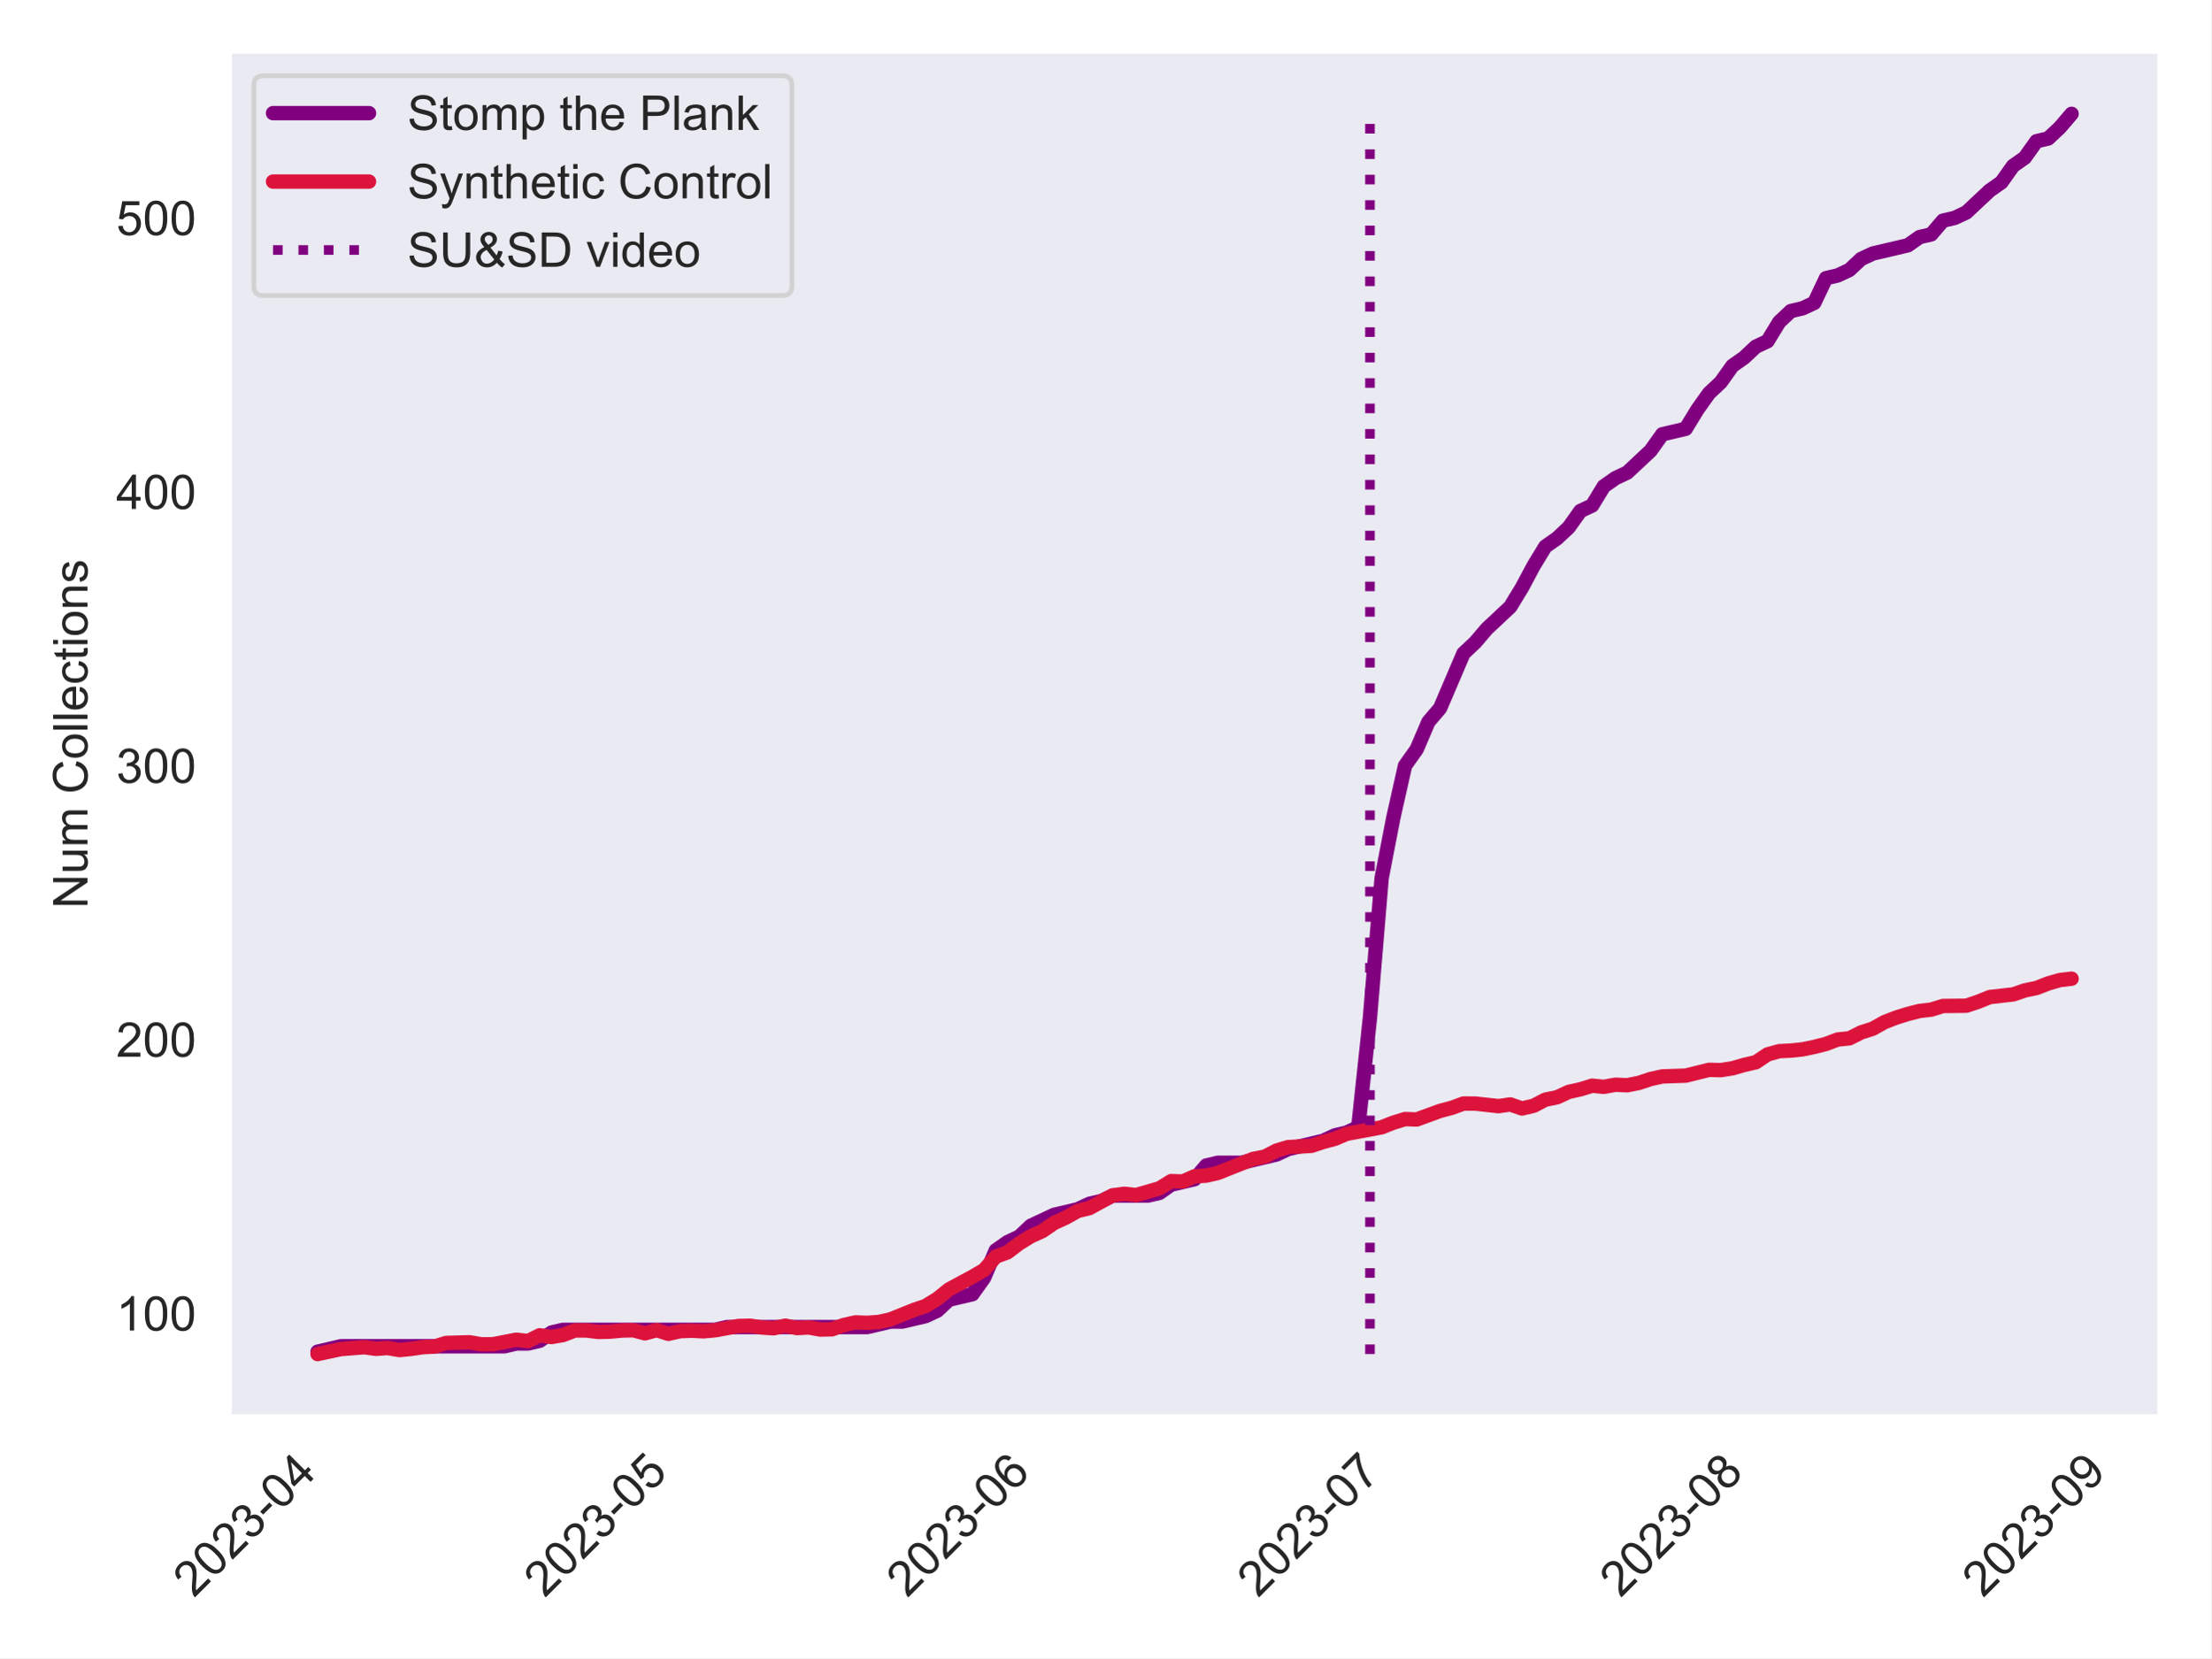
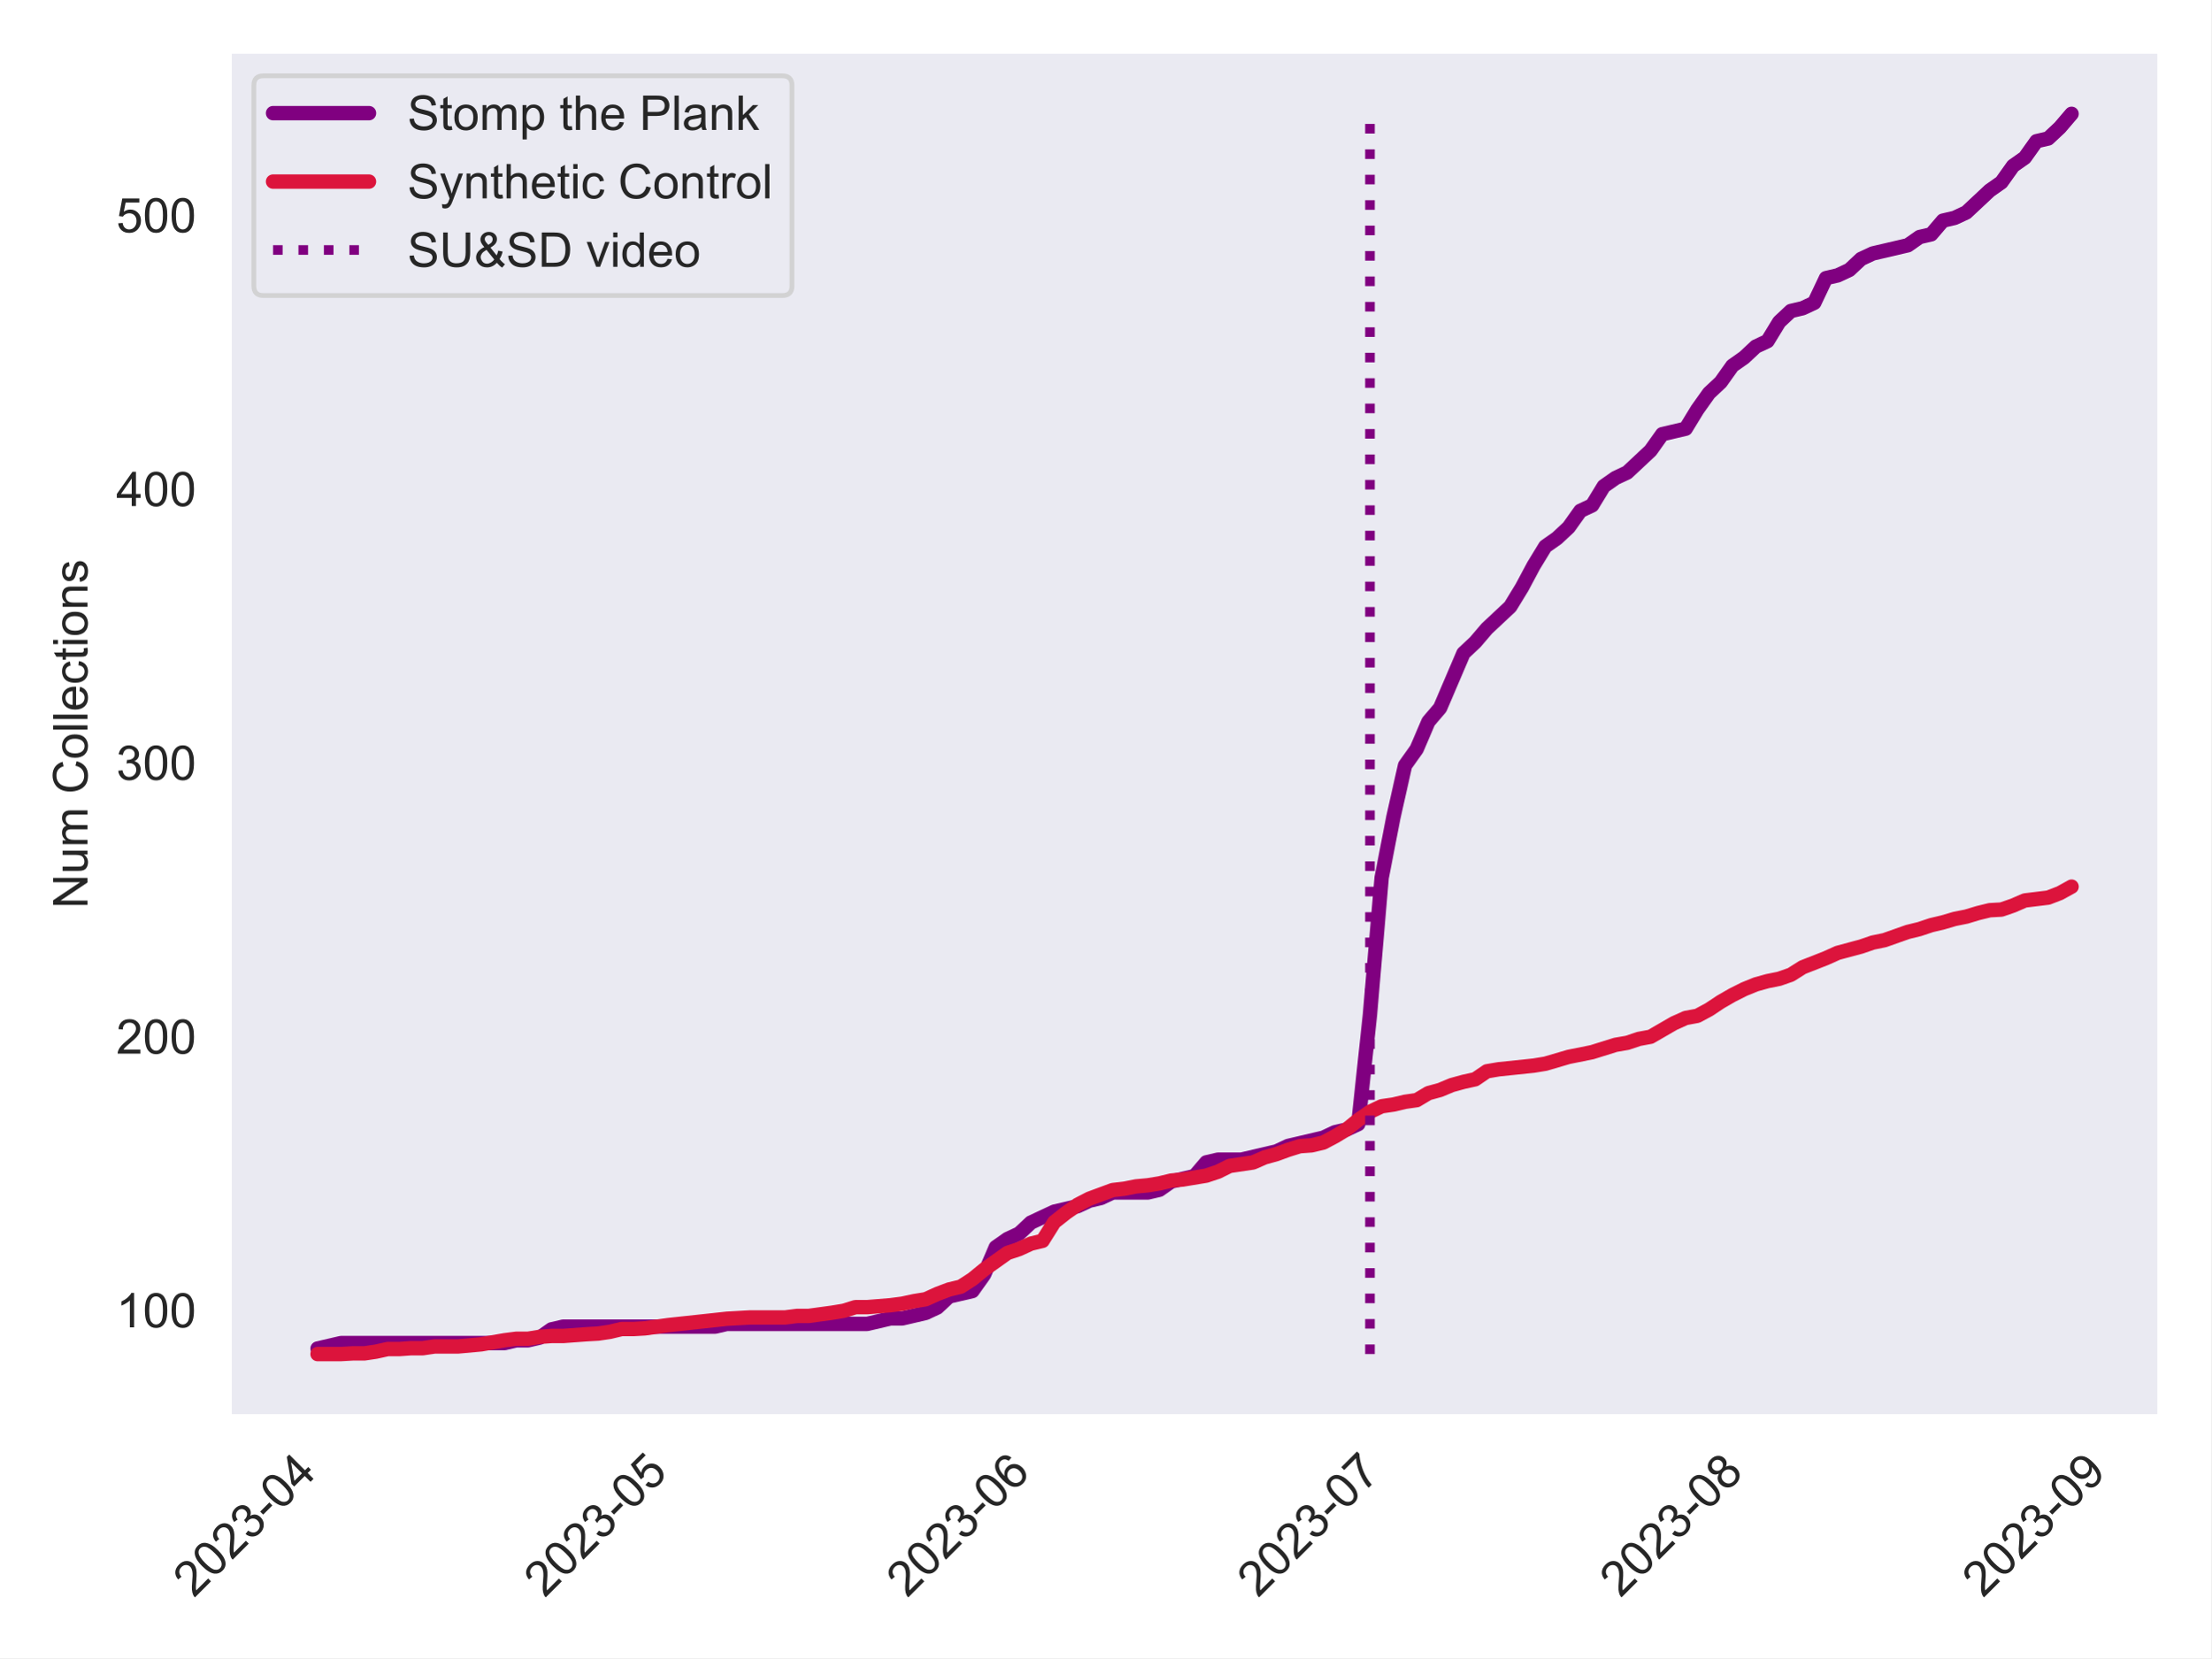
<svg xmlns="http://www.w3.org/2000/svg" xmlns:xlink="http://www.w3.org/1999/xlink" width="460.8pt" height="345.6pt" viewBox="0 0 460.8 345.6" version="1.1">
  <defs>
    <style type="text/css">*{stroke-linejoin: round; stroke-linecap: butt}</style>
  </defs>
  <g id="figure_1">
    <g id="patch_1">
      <path d="M 0 345.6  L 460.8 345.6  L 460.8 0  L 0 0  z " style="fill: #ffffff" />
    </g>
    <g id="axes_1">
      <g id="patch_2">
        <path d="M 47.9 295.153  L 450 295.153  L 450 10.8  L 47.9 10.8  z " style="fill: #eaeaf2" />
      </g>
      <g id="matplotlib.axis_1">
        <g id="xtick_1">
          <g id="text_1">
            <g style="fill: #262626" transform="translate(40.40968 333.1617) rotate(-45) scale(0.1 -0.1)">
              <defs>
                <path id="ArialMT-32" d="M 3222 541  L 3222 0  L 194 0  Q 188 203 259 391  Q 375 700 629 1000  Q 884 1300 1366 1694  Q 2113 2306 2375 2664  Q 2638 3022 2638 3341  Q 2638 3675 2398 3904  Q 2159 4134 1775 4134  Q 1369 4134 1125 3890  Q 881 3647 878 3216  L 300 3275  Q 359 3922 746 4261  Q 1134 4600 1788 4600  Q 2447 4600 2831 4234  Q 3216 3869 3216 3328  Q 3216 3053 3103 2787  Q 2991 2522 2730 2228  Q 2469 1934 1863 1422  Q 1356 997 1212 845  Q 1069 694 975 541  L 3222 541  z " transform="scale(0.015625)" />
                <path id="ArialMT-30" d="M 266 2259  Q 266 3072 433 3567  Q 600 4063 929 4331  Q 1259 4600 1759 4600  Q 2128 4600 2406 4451  Q 2684 4303 2865 4023  Q 3047 3744 3150 3342  Q 3253 2941 3253 2259  Q 3253 1453 3087 958  Q 2922 463 2592 192  Q 2263 -78 1759 -78  Q 1097 -78 719 397  Q 266 969 266 2259  z M 844 2259  Q 844 1131 1108 757  Q 1372 384 1759 384  Q 2147 384 2411 759  Q 2675 1134 2675 2259  Q 2675 3391 2411 3762  Q 2147 4134 1753 4134  Q 1366 4134 1134 3806  Q 844 3388 844 2259  z " transform="scale(0.015625)" />
                <path id="ArialMT-33" d="M 269 1209  L 831 1284  Q 928 806 1161 595  Q 1394 384 1728 384  Q 2125 384 2398 659  Q 2672 934 2672 1341  Q 2672 1728 2419 1979  Q 2166 2231 1775 2231  Q 1616 2231 1378 2169  L 1441 2663  Q 1497 2656 1531 2656  Q 1891 2656 2178 2843  Q 2466 3031 2466 3422  Q 2466 3731 2256 3934  Q 2047 4138 1716 4138  Q 1388 4138 1169 3931  Q 950 3725 888 3313  L 325 3413  Q 428 3978 793 4289  Q 1159 4600 1703 4600  Q 2078 4600 2393 4439  Q 2709 4278 2876 4000  Q 3044 3722 3044 3409  Q 3044 3113 2884 2869  Q 2725 2625 2413 2481  Q 2819 2388 3044 2092  Q 3269 1797 3269 1353  Q 3269 753 2831 336  Q 2394 -81 1725 -81  Q 1122 -81 723 278  Q 325 638 269 1209  z " transform="scale(0.015625)" />
                <path id="ArialMT-2d" d="M 203 1375  L 203 1941  L 1931 1941  L 1931 1375  L 203 1375  z " transform="scale(0.015625)" />
                <path id="ArialMT-34" d="M 2069 0  L 2069 1097  L 81 1097  L 81 1613  L 2172 4581  L 2631 4581  L 2631 1613  L 3250 1613  L 3250 1097  L 2631 1097  L 2631 0  L 2069 0  z M 2069 1613  L 2069 3678  L 634 1613  L 2069 1613  z " transform="scale(0.015625)" />
              </defs>
              <use xlink:href="#ArialMT-32" />
              <use xlink:href="#ArialMT-30" x="55.615" />
              <use xlink:href="#ArialMT-32" x="111.23" />
              <use xlink:href="#ArialMT-33" x="166.846" />
              <use xlink:href="#ArialMT-2d" x="222.461" />
              <use xlink:href="#ArialMT-30" x="255.762" />
              <use xlink:href="#ArialMT-34" x="311.377" />
            </g>
          </g>
        </g>
        <g id="xtick_2">
          <g id="text_2">
            <g style="fill: #262626" transform="translate(113.5188 333.1617) rotate(-45) scale(0.1 -0.1)">
              <defs>
                <path id="ArialMT-35" d="M 266 1200  L 856 1250  Q 922 819 1161 601  Q 1400 384 1738 384  Q 2144 384 2425 690  Q 2706 997 2706 1503  Q 2706 1984 2436 2262  Q 2166 2541 1728 2541  Q 1456 2541 1237 2417  Q 1019 2294 894 2097  L 366 2166  L 809 4519  L 3088 4519  L 3088 3981  L 1259 3981  L 1013 2750  Q 1425 3038 1878 3038  Q 2478 3038 2890 2622  Q 3303 2206 3303 1553  Q 3303 931 2941 478  Q 2500 -78 1738 -78  Q 1113 -78 717 272  Q 322 622 266 1200  z " transform="scale(0.015625)" />
              </defs>
              <use xlink:href="#ArialMT-32" />
              <use xlink:href="#ArialMT-30" x="55.615" />
              <use xlink:href="#ArialMT-32" x="111.23" />
              <use xlink:href="#ArialMT-33" x="166.846" />
              <use xlink:href="#ArialMT-2d" x="222.461" />
              <use xlink:href="#ArialMT-30" x="255.762" />
              <use xlink:href="#ArialMT-35" x="311.377" />
            </g>
          </g>
        </g>
        <g id="xtick_3">
          <g id="text_3">
            <g style="fill: #262626" transform="translate(189.0648 333.1617) rotate(-45) scale(0.1 -0.1)">
              <defs>
                <path id="ArialMT-36" d="M 3184 3459  L 2625 3416  Q 2550 3747 2413 3897  Q 2184 4138 1850 4138  Q 1581 4138 1378 3988  Q 1113 3794 959 3422  Q 806 3050 800 2363  Q 1003 2672 1297 2822  Q 1591 2972 1913 2972  Q 2475 2972 2870 2558  Q 3266 2144 3266 1488  Q 3266 1056 3080 686  Q 2894 316 2569 119  Q 2244 -78 1831 -78  Q 1128 -78 684 439  Q 241 956 241 2144  Q 241 3472 731 4075  Q 1159 4600 1884 4600  Q 2425 4600 2770 4297  Q 3116 3994 3184 3459  z M 888 1484  Q 888 1194 1011 928  Q 1134 663 1356 523  Q 1578 384 1822 384  Q 2178 384 2434 671  Q 2691 959 2691 1453  Q 2691 1928 2437 2201  Q 2184 2475 1800 2475  Q 1419 2475 1153 2201  Q 888 1928 888 1484  z " transform="scale(0.015625)" />
              </defs>
              <use xlink:href="#ArialMT-32" />
              <use xlink:href="#ArialMT-30" x="55.615" />
              <use xlink:href="#ArialMT-32" x="111.23" />
              <use xlink:href="#ArialMT-33" x="166.846" />
              <use xlink:href="#ArialMT-2d" x="222.461" />
              <use xlink:href="#ArialMT-30" x="255.762" />
              <use xlink:href="#ArialMT-36" x="311.377" />
            </g>
          </g>
        </g>
        <g id="xtick_4">
          <g id="text_4">
            <g style="fill: #262626" transform="translate(262.1739 333.1617) rotate(-45) scale(0.1 -0.1)">
              <defs>
                <path id="ArialMT-37" d="M 303 3981  L 303 4522  L 3269 4522  L 3269 4084  Q 2831 3619 2401 2847  Q 1972 2075 1738 1259  Q 1569 684 1522 0  L 944 0  Q 953 541 1156 1306  Q 1359 2072 1739 2783  Q 2119 3494 2547 3981  L 303 3981  z " transform="scale(0.015625)" />
              </defs>
              <use xlink:href="#ArialMT-32" />
              <use xlink:href="#ArialMT-30" x="55.615" />
              <use xlink:href="#ArialMT-32" x="111.23" />
              <use xlink:href="#ArialMT-33" x="166.846" />
              <use xlink:href="#ArialMT-2d" x="222.461" />
              <use xlink:href="#ArialMT-30" x="255.762" />
              <use xlink:href="#ArialMT-37" x="311.377" />
            </g>
          </g>
        </g>
        <g id="xtick_5">
          <g id="text_5">
            <g style="fill: #262626" transform="translate(337.72 333.1617) rotate(-45) scale(0.1 -0.1)">
              <defs>
                <path id="ArialMT-38" d="M 1131 2484  Q 781 2613 612 2850  Q 444 3088 444 3419  Q 444 3919 803 4259  Q 1163 4600 1759 4600  Q 2359 4600 2725 4251  Q 3091 3903 3091 3403  Q 3091 3084 2923 2848  Q 2756 2613 2416 2484  Q 2838 2347 3058 2040  Q 3278 1734 3278 1309  Q 3278 722 2862 322  Q 2447 -78 1769 -78  Q 1091 -78 675 323  Q 259 725 259 1325  Q 259 1772 486 2073  Q 713 2375 1131 2484  z M 1019 3438  Q 1019 3113 1228 2906  Q 1438 2700 1772 2700  Q 2097 2700 2305 2904  Q 2513 3109 2513 3406  Q 2513 3716 2298 3927  Q 2084 4138 1766 4138  Q 1444 4138 1231 3931  Q 1019 3725 1019 3438  z M 838 1322  Q 838 1081 952 856  Q 1066 631 1291 507  Q 1516 384 1775 384  Q 2178 384 2440 643  Q 2703 903 2703 1303  Q 2703 1709 2433 1975  Q 2163 2241 1756 2241  Q 1359 2241 1098 1978  Q 838 1716 838 1322  z " transform="scale(0.015625)" />
              </defs>
              <use xlink:href="#ArialMT-32" />
              <use xlink:href="#ArialMT-30" x="55.615" />
              <use xlink:href="#ArialMT-32" x="111.23" />
              <use xlink:href="#ArialMT-33" x="166.846" />
              <use xlink:href="#ArialMT-2d" x="222.461" />
              <use xlink:href="#ArialMT-30" x="255.762" />
              <use xlink:href="#ArialMT-38" x="311.377" />
            </g>
          </g>
        </g>
        <g id="xtick_6">
          <g id="text_6">
            <g style="fill: #262626" transform="translate(413.266 333.1617) rotate(-45) scale(0.1 -0.1)">
              <defs>
                <path id="ArialMT-39" d="M 350 1059  L 891 1109  Q 959 728 1153 556  Q 1347 384 1650 384  Q 1909 384 2104 503  Q 2300 622 2425 820  Q 2550 1019 2634 1356  Q 2719 1694 2719 2044  Q 2719 2081 2716 2156  Q 2547 1888 2255 1720  Q 1963 1553 1622 1553  Q 1053 1553 659 1965  Q 266 2378 266 3053  Q 266 3750 677 4175  Q 1088 4600 1706 4600  Q 2153 4600 2523 4359  Q 2894 4119 3086 3673  Q 3278 3228 3278 2384  Q 3278 1506 3087 986  Q 2897 466 2520 194  Q 2144 -78 1638 -78  Q 1100 -78 759 220  Q 419 519 350 1059  z M 2653 3081  Q 2653 3566 2395 3850  Q 2138 4134 1775 4134  Q 1400 4134 1122 3828  Q 844 3522 844 3034  Q 844 2597 1108 2323  Q 1372 2050 1759 2050  Q 2150 2050 2401 2323  Q 2653 2597 2653 3081  z " transform="scale(0.015625)" />
              </defs>
              <use xlink:href="#ArialMT-32" />
              <use xlink:href="#ArialMT-30" x="55.615" />
              <use xlink:href="#ArialMT-32" x="111.23" />
              <use xlink:href="#ArialMT-33" x="166.846" />
              <use xlink:href="#ArialMT-2d" x="222.461" />
              <use xlink:href="#ArialMT-30" x="255.762" />
              <use xlink:href="#ArialMT-39" x="311.377" />
            </g>
          </g>
        </g>
      </g>
      <g id="matplotlib.axis_2">
        <g id="ytick_1">
          <g id="text_7">
-             <g style="fill: #262626" transform="translate(24.21719 277.3307) scale(0.1 -0.1)">
+             <g style="fill: #262626" transform="translate(24.21719 276.6703) scale(0.1 -0.1)">
              <defs>
                <path id="ArialMT-31" d="M 2384 0  L 1822 0  L 1822 3584  Q 1619 3391 1289 3197  Q 959 3003 697 2906  L 697 3450  Q 1169 3672 1522 3987  Q 1875 4303 2022 4600  L 2384 4600  L 2384 0  z " transform="scale(0.015625)" />
              </defs>
              <use xlink:href="#ArialMT-31" />
              <use xlink:href="#ArialMT-30" x="55.615" />
              <use xlink:href="#ArialMT-30" x="111.23" />
            </g>
          </g>
        </g>
        <g id="ytick_2">
          <g id="text_8">
-             <g style="fill: #262626" transform="translate(24.21719 220.247) scale(0.1 -0.1)">
+             <g style="fill: #262626" transform="translate(24.21719 219.6071) scale(0.1 -0.1)">
              <use xlink:href="#ArialMT-32" />
              <use xlink:href="#ArialMT-30" x="55.615" />
              <use xlink:href="#ArialMT-30" x="111.23" />
            </g>
          </g>
        </g>
        <g id="ytick_3">
          <g id="text_9">
-             <g style="fill: #262626" transform="translate(24.21719 163.1633) scale(0.1 -0.1)">
+             <g style="fill: #262626" transform="translate(24.21719 162.5438) scale(0.1 -0.1)">
              <use xlink:href="#ArialMT-33" />
              <use xlink:href="#ArialMT-30" x="55.615" />
              <use xlink:href="#ArialMT-30" x="111.23" />
            </g>
          </g>
        </g>
        <g id="ytick_4">
          <g id="text_10">
-             <g style="fill: #262626" transform="translate(24.21719 106.0796) scale(0.1 -0.1)">
+             <g style="fill: #262626" transform="translate(24.21719 105.4806) scale(0.1 -0.1)">
              <use xlink:href="#ArialMT-34" />
              <use xlink:href="#ArialMT-30" x="55.615" />
              <use xlink:href="#ArialMT-30" x="111.23" />
            </g>
          </g>
        </g>
        <g id="ytick_5">
          <g id="text_11">
-             <g style="fill: #262626" transform="translate(24.21719 48.99585) scale(0.1 -0.1)">
+             <g style="fill: #262626" transform="translate(24.21719 48.41743) scale(0.1 -0.1)">
              <use xlink:href="#ArialMT-35" />
              <use xlink:href="#ArialMT-30" x="55.615" />
              <use xlink:href="#ArialMT-30" x="111.23" />
            </g>
          </g>
        </g>
        <g id="text_12">
          <g style="fill: #262626" transform="translate(18.22969 189.3764) rotate(-90) scale(0.1 -0.1)">
            <defs>
              <path id="ArialMT-4e" d="M 488 0  L 488 4581  L 1109 4581  L 3516 984  L 3516 4581  L 4097 4581  L 4097 0  L 3475 0  L 1069 3600  L 1069 0  L 488 0  z " transform="scale(0.015625)" />
              <path id="ArialMT-75" d="M 2597 0  L 2597 488  Q 2209 -75 1544 -75  Q 1250 -75 995 37  Q 741 150 617 320  Q 494 491 444 738  Q 409 903 409 1263  L 409 3319  L 972 3319  L 972 1478  Q 972 1038 1006 884  Q 1059 663 1231 536  Q 1403 409 1656 409  Q 1909 409 2131 539  Q 2353 669 2445 892  Q 2538 1116 2538 1541  L 2538 3319  L 3100 3319  L 3100 0  L 2597 0  z " transform="scale(0.015625)" />
              <path id="ArialMT-6d" d="M 422 0  L 422 3319  L 925 3319  L 925 2853  Q 1081 3097 1340 3245  Q 1600 3394 1931 3394  Q 2300 3394 2536 3241  Q 2772 3088 2869 2813  Q 3263 3394 3894 3394  Q 4388 3394 4653 3120  Q 4919 2847 4919 2278  L 4919 0  L 4359 0  L 4359 2091  Q 4359 2428 4304 2576  Q 4250 2725 4106 2815  Q 3963 2906 3769 2906  Q 3419 2906 3187 2673  Q 2956 2441 2956 1928  L 2956 0  L 2394 0  L 2394 2156  Q 2394 2531 2256 2718  Q 2119 2906 1806 2906  Q 1569 2906 1367 2781  Q 1166 2656 1075 2415  Q 984 2175 984 1722  L 984 0  L 422 0  z " transform="scale(0.015625)" />
              <path id="ArialMT-20" transform="scale(0.015625)" />
              <path id="ArialMT-43" d="M 3763 1606  L 4369 1453  Q 4178 706 3683 314  Q 3188 -78 2472 -78  Q 1731 -78 1267 223  Q 803 525 561 1097  Q 319 1669 319 2325  Q 319 3041 592 3573  Q 866 4106 1370 4382  Q 1875 4659 2481 4659  Q 3169 4659 3637 4309  Q 4106 3959 4291 3325  L 3694 3184  Q 3534 3684 3231 3912  Q 2928 4141 2469 4141  Q 1941 4141 1586 3887  Q 1231 3634 1087 3207  Q 944 2781 944 2328  Q 944 1744 1114 1308  Q 1284 872 1643 656  Q 2003 441 2422 441  Q 2931 441 3284 734  Q 3638 1028 3763 1606  z " transform="scale(0.015625)" />
              <path id="ArialMT-6f" d="M 213 1659  Q 213 2581 725 3025  Q 1153 3394 1769 3394  Q 2453 3394 2887 2945  Q 3322 2497 3322 1706  Q 3322 1066 3130 698  Q 2938 331 2570 128  Q 2203 -75 1769 -75  Q 1072 -75 642 372  Q 213 819 213 1659  z M 791 1659  Q 791 1022 1069 705  Q 1347 388 1769 388  Q 2188 388 2466 706  Q 2744 1025 2744 1678  Q 2744 2294 2464 2611  Q 2184 2928 1769 2928  Q 1347 2928 1069 2612  Q 791 2297 791 1659  z " transform="scale(0.015625)" />
              <path id="ArialMT-6c" d="M 409 0  L 409 4581  L 972 4581  L 972 0  L 409 0  z " transform="scale(0.015625)" />
              <path id="ArialMT-65" d="M 2694 1069  L 3275 997  Q 3138 488 2766 206  Q 2394 -75 1816 -75  Q 1088 -75 661 373  Q 234 822 234 1631  Q 234 2469 665 2931  Q 1097 3394 1784 3394  Q 2450 3394 2872 2941  Q 3294 2488 3294 1666  Q 3294 1616 3291 1516  L 816 1516  Q 847 969 1125 678  Q 1403 388 1819 388  Q 2128 388 2347 550  Q 2566 713 2694 1069  z M 847 1978  L 2700 1978  Q 2663 2397 2488 2606  Q 2219 2931 1791 2931  Q 1403 2931 1139 2672  Q 875 2413 847 1978  z " transform="scale(0.015625)" />
              <path id="ArialMT-63" d="M 2588 1216  L 3141 1144  Q 3050 572 2676 248  Q 2303 -75 1759 -75  Q 1078 -75 664 370  Q 250 816 250 1647  Q 250 2184 428 2587  Q 606 2991 970 3192  Q 1334 3394 1763 3394  Q 2303 3394 2647 3120  Q 2991 2847 3088 2344  L 2541 2259  Q 2463 2594 2264 2762  Q 2066 2931 1784 2931  Q 1359 2931 1093 2626  Q 828 2322 828 1663  Q 828 994 1084 691  Q 1341 388 1753 388  Q 2084 388 2306 591  Q 2528 794 2588 1216  z " transform="scale(0.015625)" />
              <path id="ArialMT-74" d="M 1650 503  L 1731 6  Q 1494 -44 1306 -44  Q 1000 -44 831 53  Q 663 150 594 308  Q 525 466 525 972  L 525 2881  L 113 2881  L 113 3319  L 525 3319  L 525 4141  L 1084 4478  L 1084 3319  L 1650 3319  L 1650 2881  L 1084 2881  L 1084 941  Q 1084 700 1114 631  Q 1144 563 1211 522  Q 1278 481 1403 481  Q 1497 481 1650 503  z " transform="scale(0.015625)" />
              <path id="ArialMT-69" d="M 425 3934  L 425 4581  L 988 4581  L 988 3934  L 425 3934  z M 425 0  L 425 3319  L 988 3319  L 988 0  L 425 0  z " transform="scale(0.015625)" />
              <path id="ArialMT-6e" d="M 422 0  L 422 3319  L 928 3319  L 928 2847  Q 1294 3394 1984 3394  Q 2284 3394 2536 3286  Q 2788 3178 2913 3003  Q 3038 2828 3088 2588  Q 3119 2431 3119 2041  L 3119 0  L 2556 0  L 2556 2019  Q 2556 2363 2490 2533  Q 2425 2703 2258 2804  Q 2091 2906 1866 2906  Q 1506 2906 1245 2678  Q 984 2450 984 1813  L 984 0  L 422 0  z " transform="scale(0.015625)" />
              <path id="ArialMT-73" d="M 197 991  L 753 1078  Q 800 744 1014 566  Q 1228 388 1613 388  Q 2000 388 2187 545  Q 2375 703 2375 916  Q 2375 1106 2209 1216  Q 2094 1291 1634 1406  Q 1016 1563 777 1677  Q 538 1791 414 1992  Q 291 2194 291 2438  Q 291 2659 392 2848  Q 494 3038 669 3163  Q 800 3259 1026 3326  Q 1253 3394 1513 3394  Q 1903 3394 2198 3281  Q 2494 3169 2634 2976  Q 2775 2784 2828 2463  L 2278 2388  Q 2241 2644 2061 2787  Q 1881 2931 1553 2931  Q 1166 2931 1000 2803  Q 834 2675 834 2503  Q 834 2394 903 2306  Q 972 2216 1119 2156  Q 1203 2125 1616 2013  Q 2213 1853 2448 1751  Q 2684 1650 2818 1456  Q 2953 1263 2953 975  Q 2953 694 2789 445  Q 2625 197 2315 61  Q 2006 -75 1616 -75  Q 969 -75 630 194  Q 291 463 197 991  z " transform="scale(0.015625)" />
            </defs>
            <use xlink:href="#ArialMT-4e" />
            <use xlink:href="#ArialMT-75" x="72.217" />
            <use xlink:href="#ArialMT-6d" x="127.832" />
            <use xlink:href="#ArialMT-20" x="211.133" />
            <use xlink:href="#ArialMT-43" x="238.916" />
            <use xlink:href="#ArialMT-6f" x="311.133" />
            <use xlink:href="#ArialMT-6c" x="366.748" />
            <use xlink:href="#ArialMT-6c" x="388.965" />
            <use xlink:href="#ArialMT-65" x="411.182" />
            <use xlink:href="#ArialMT-63" x="466.797" />
            <use xlink:href="#ArialMT-74" x="516.797" />
            <use xlink:href="#ArialMT-69" x="544.58" />
            <use xlink:href="#ArialMT-6f" x="566.797" />
            <use xlink:href="#ArialMT-6e" x="622.412" />
            <use xlink:href="#ArialMT-73" x="678.027" />
          </g>
        </g>
      </g>
      <g id="PolyCollection_1" />
      <g id="PolyCollection_2" />
      <g id="line2d_1">
-         <path d="M 66.177 281.743  L 71.051 280.602  L 105.169 280.602  L 107.606 280.031  L 110.043 280.031  L 112.48 279.46  L 114.917 277.748  L 117.354 277.177  L 149.034 277.177  L 151.471 276.606  L 180.715 276.606  L 185.589 275.464  L 188.026 275.464  L 192.9 274.323  L 195.337 273.181  L 197.774 270.898  L 202.648 269.756  L 205.085 266.331  L 207.522 260.623  L 209.958 258.91  L 212.395 257.768  L 214.832 255.485  L 219.706 253.202  L 224.58 252.06  L 227.017 250.918  L 229.454 250.347  L 231.891 249.206  L 239.202 249.206  L 241.639 248.635  L 244.076 246.922  L 248.95 245.781  L 251.387 242.927  L 253.824 242.356  L 258.698 242.356  L 266.009 240.643  L 268.446 239.502  L 275.757 237.789  L 278.194 236.647  L 280.631 236.077  L 283.068 234.935  L 285.505 212.101  L 287.942 182.989  L 290.378 170.43  L 292.815 159.584  L 295.252 156.159  L 297.689 150.451  L 300.126 147.597  L 305 136.18  L 307.437 133.897  L 309.874 131.042  L 314.748 126.476  L 317.185 122.48  L 319.622 117.913  L 322.059 113.917  L 324.496 112.205  L 326.933 109.922  L 329.37 106.497  L 331.807 105.355  L 334.244 101.359  L 336.681 99.646  L 339.118 98.505  L 343.992 93.938  L 346.429 90.513  L 351.303 89.371  L 353.74 85.376  L 356.177 81.951  L 358.614 79.667  L 361.051 76.242  L 363.488 74.53  L 365.925 72.246  L 368.362 71.105  L 370.798 67.109  L 373.235 64.825  L 375.672 64.255  L 378.109 63.113  L 380.546 57.975  L 382.983 57.405  L 385.42 56.263  L 387.857 53.979  L 390.294 52.838  L 397.605 51.125  L 400.042 49.413  L 402.479 48.842  L 404.916 45.988  L 407.353 45.417  L 409.79 44.275  L 414.664 39.709  L 417.101 37.996  L 419.538 34.571  L 421.975 32.859  L 424.412 29.434  L 426.849 28.863  L 429.286 26.579  L 431.723 23.725  L 431.723 23.725  " clip-path="url(#pee35875c69)" style="fill: none; stroke: #800080; stroke-width: 3; stroke-linecap: round" />
+         <path d="M 66.177 281.08  L 71.051 279.939  L 105.169 279.939  L 107.606 279.368  L 110.043 279.368  L 112.48 278.798  L 114.917 277.086  L 117.354 276.515  L 149.034 276.515  L 151.471 275.945  L 180.715 275.945  L 185.589 274.803  L 188.026 274.803  L 192.9 273.662  L 195.337 272.521  L 197.774 270.238  L 202.648 269.097  L 205.085 265.673  L 207.522 259.967  L 209.958 258.255  L 212.395 257.114  L 214.832 254.831  L 219.706 252.549  L 224.58 251.407  L 227.017 250.266  L 229.454 249.695  L 231.891 248.554  L 239.202 248.554  L 241.639 247.984  L 244.076 246.272  L 248.95 245.13  L 251.387 242.277  L 253.824 241.707  L 258.698 241.707  L 266.009 239.995  L 268.446 238.853  L 275.757 237.142  L 278.194 236  L 280.631 235.43  L 283.068 234.288  L 285.505 211.463  L 287.942 182.931  L 290.378 170.378  L 292.815 159.536  L 295.252 156.112  L 297.689 150.405  L 300.126 147.552  L 305 136.14  L 307.437 133.857  L 309.874 131.004  L 314.748 126.439  L 317.185 122.444  L 319.622 117.879  L 322.059 113.885  L 324.496 112.173  L 326.933 109.891  L 329.37 106.467  L 331.807 105.326  L 334.244 101.331  L 336.681 99.619  L 339.118 98.478  L 343.992 93.913  L 346.429 90.489  L 351.303 89.348  L 353.74 85.353  L 356.177 81.93  L 358.614 79.647  L 361.051 76.223  L 363.488 74.511  L 365.925 72.229  L 368.362 71.088  L 370.798 67.093  L 373.235 64.811  L 375.672 64.24  L 378.109 63.099  L 380.546 57.963  L 382.983 57.392  L 385.42 56.251  L 387.857 53.969  L 390.294 52.827  L 397.605 51.115  L 400.042 49.404  L 402.479 48.833  L 404.916 45.98  L 407.353 45.409  L 409.79 44.268  L 414.664 39.703  L 417.101 37.991  L 419.538 34.567  L 421.975 32.855  L 424.412 29.431  L 426.849 28.861  L 429.286 26.578  L 431.723 23.725  L 431.723 23.725  " clip-path="url(#pfe09433d8b)" style="fill: none; stroke: #800080; stroke-width: 3; stroke-linecap: round" />
      </g>
      <g id="line2d_2">
-         <path d="M 66.177 282.228  L 71.051 281.189  L 75.925 280.803  L 78.362 281.139  L 80.799 280.97  L 83.236 281.395  L 85.673 281.153  L 88.11 280.794  L 90.547 280.67  L 92.984 279.914  L 97.858 279.774  L 100.295 280.193  L 102.732 280.184  L 107.606 279.24  L 110.043 279.522  L 112.48 278.312  L 114.917 278.678  L 117.354 278.257  L 119.791 277.32  L 122.228 277.316  L 124.665 277.617  L 127.102 277.563  L 129.538 277.332  L 131.975 277.267  L 134.412 277.911  L 136.849 277.241  L 139.286 278.015  L 141.723 277.463  L 144.16 277.359  L 146.597 277.49  L 149.034 277.27  L 153.908 276.379  L 156.345 276.321  L 158.782 276.694  L 161.219 276.86  L 163.656 276.314  L 166.093 276.816  L 168.53 276.68  L 170.967 277.122  L 173.404 277.064  L 175.841 276.184  L 178.278 275.63  L 180.715 275.722  L 183.152 275.541  L 185.589 274.995  L 190.463 273.033  L 192.9 272.205  L 195.337 270.709  L 197.774 268.747  L 202.648 266.122  L 205.085 264.701  L 207.522 261.92  L 209.958 261.026  L 212.395 259.179  L 214.832 257.677  L 217.269 256.572  L 219.706 254.892  L 222.143 253.782  L 224.58 252.407  L 227.017 251.812  L 231.891 249.149  L 234.328 248.826  L 236.765 249.089  L 241.639 247.684  L 244.076 246.175  L 246.513 246.255  L 248.95 245.179  L 251.387 245.035  L 253.824 244.473  L 261.135 241.559  L 263.572 241.088  L 266.009 239.83  L 268.446 239.097  L 273.32 238.825  L 275.757 238.013  L 278.194 237.362  L 280.631 236.326  L 287.942 234.963  L 290.378 233.999  L 292.815 233.253  L 295.252 233.333  L 300.126 231.546  L 302.563 230.903  L 305 230.011  L 307.437 230.018  L 312.311 230.553  L 314.748 230.199  L 317.185 231.042  L 319.622 230.473  L 322.059 229.203  L 324.496 228.709  L 326.933 227.584  L 329.37 227.043  L 331.807 226.293  L 334.244 226.535  L 336.681 226.089  L 339.118 226.199  L 341.555 225.712  L 343.992 224.903  L 346.429 224.361  L 351.303 224.194  L 356.177 222.989  L 358.614 223.051  L 361.051 222.666  L 363.488 221.962  L 365.925 221.404  L 368.362 219.772  L 370.798 219.095  L 373.235 218.972  L 375.672 218.718  L 378.109 218.212  L 380.546 217.591  L 382.983 216.668  L 385.42 216.42  L 387.857 215.196  L 390.294 214.407  L 392.731 213.047  L 395.168 212.097  L 397.605 211.338  L 400.042 210.719  L 402.479 210.434  L 404.916 209.676  L 409.79 209.62  L 412.227 208.807  L 414.664 207.82  L 419.538 207.267  L 421.975 206.438  L 424.412 205.928  L 426.849 204.98  L 429.286 204.277  L 431.723 203.992  L 431.723 203.992  " clip-path="url(#pee35875c69)" style="fill: none; stroke: #dc143c; stroke-width: 3; stroke-linecap: round" />
+         <path d="M 66.177 282.228  L 71.051 282.228  L 73.488 282.088  L 75.925 282.088  L 78.362 281.725  L 80.799 281.187  L 83.236 281.187  L 85.673 281.011  L 88.11 281.011  L 90.547 280.648  L 95.421 280.648  L 100.295 280.201  L 105.169 279.354  L 107.606 279.039  L 110.043 279.039  L 112.48 278.639  L 114.917 278.463  L 117.354 278.463  L 122.228 278.1  L 124.665 277.961  L 127.102 277.598  L 129.538 277.012  L 131.975 277.012  L 134.412 276.872  L 139.286 276.194  L 151.471 274.874  L 156.345 274.596  L 163.656 274.596  L 166.093 274.28  L 168.53 274.28  L 173.404 273.613  L 175.841 273.214  L 178.278 272.451  L 180.715 272.451  L 185.589 272.052  L 188.026 271.737  L 190.463 271.209  L 192.9 270.809  L 195.337 269.706  L 197.774 268.779  L 200.211 268.193  L 202.648 266.62  L 205.085 264.626  L 209.958 261.154  L 212.395 260.344  L 214.832 259.219  L 217.269 258.632  L 219.706 254.74  L 222.143 252.812  L 224.58 251.107  L 227.017 249.85  L 231.891 248.047  L 234.328 247.768  L 236.765 247.281  L 239.202 247.058  L 241.639 246.658  L 244.076 246.072  L 246.513 245.848  L 251.387 245.038  L 253.824 244.228  L 256.261 243.018  L 261.135 242.293  L 263.572 241.233  L 266.009 240.555  L 268.446 239.664  L 270.883 238.902  L 273.32 238.726  L 275.757 238.155  L 278.194 236.865  L 280.631 235.399  L 283.068 233.434  L 285.505 231.737  L 287.942 230.579  L 290.378 230.227  L 292.815 229.652  L 295.252 229.3  L 297.689 227.845  L 300.126 227.178  L 302.563 226.16  L 305 225.493  L 307.437 224.954  L 309.874 223.293  L 312.311 222.875  L 319.622 222.113  L 322.059 221.713  L 326.933 220.284  L 331.807 219.302  L 336.681 217.777  L 339.118 217.359  L 341.555 216.541  L 343.992 216.087  L 348.866 213.268  L 351.303 212.179  L 353.74 211.725  L 356.177 210.416  L 358.614 208.797  L 361.051 207.396  L 363.488 206.172  L 365.925 205.178  L 368.362 204.5  L 370.798 204.009  L 373.235 203.155  L 375.672 201.615  L 380.546 199.702  L 382.983 198.605  L 387.857 197.297  L 390.294 196.461  L 392.731 195.958  L 397.605 194.239  L 400.042 193.645  L 402.479 192.828  L 404.916 192.252  L 407.353 191.537  L 409.79 191.046  L 412.227 190.313  L 414.664 189.719  L 417.101 189.58  L 419.538 188.744  L 421.975 187.684  L 426.849 187.09  L 429.286 186.149  L 431.723 184.804  L 431.723 184.804  " clip-path="url(#pfe09433d8b)" style="fill: none; stroke: #dc143c; stroke-width: 3; stroke-linecap: round" />
      </g>
      <g id="LineCollection_1">
-         <path d="M 285.505 282.228  L 285.505 23.725  " clip-path="url(#pee35875c69)" style="fill: none; stroke-dasharray: 2,3.3; stroke-dashoffset: 0; stroke: #800080; stroke-width: 2" />
+         <path d="M 285.505 282.228  L 285.505 23.725  " clip-path="url(#pfe09433d8b)" style="fill: none; stroke-dasharray: 2,3.3; stroke-dashoffset: 0; stroke: #800080; stroke-width: 2" />
      </g>
      <g id="patch_3">
        <path d="M 47.9 295.153  L 47.9 10.8  " style="fill: none; stroke: #ffffff; stroke-width: 0.8; stroke-linejoin: miter; stroke-linecap: square" />
      </g>
      <g id="patch_4">
        <path d="M 450 295.153  L 450 10.8  " style="fill: none; stroke: #ffffff; stroke-width: 0.8; stroke-linejoin: miter; stroke-linecap: square" />
      </g>
      <g id="patch_5">
        <path d="M 47.9 295.153  L 450 295.153  " style="fill: none; stroke: #ffffff; stroke-width: 0.8; stroke-linejoin: miter; stroke-linecap: square" />
      </g>
      <g id="patch_6">
        <path d="M 47.9 10.8  L 450 10.8  " style="fill: none; stroke: #ffffff; stroke-width: 0.8; stroke-linejoin: miter; stroke-linecap: square" />
      </g>
      <g id="legend_1">
        <g id="patch_7">
          <path d="M 54.9 61.597  L 163.044 61.597  Q 165.044 61.597 165.044 59.597  L 165.044 17.8  Q 165.044 15.8 163.044 15.8  L 54.9 15.8  Q 52.9 15.8 52.9 17.8  L 52.9 59.597  Q 52.9 61.597 54.9 61.597  z " style="fill: #eaeaf2; opacity: 0.8; stroke: #cccccc; stroke-linejoin: miter" />
        </g>
        <g id="line2d_3">
          <path d="M 56.9 23.58  L 66.9 23.58  L 76.9 23.58  " style="fill: none; stroke: #800080; stroke-width: 3; stroke-linecap: round" />
        </g>
        <g id="text_13">
          <g style="fill: #262626" transform="translate(84.9 27.07969) scale(0.1 -0.1)">
            <defs>
              <path id="ArialMT-53" d="M 288 1472  L 859 1522  Q 900 1178 1048 958  Q 1197 738 1509 602  Q 1822 466 2213 466  Q 2559 466 2825 569  Q 3091 672 3220 851  Q 3350 1031 3350 1244  Q 3350 1459 3225 1620  Q 3100 1781 2813 1891  Q 2628 1963 1997 2114  Q 1366 2266 1113 2400  Q 784 2572 623 2826  Q 463 3081 463 3397  Q 463 3744 659 4045  Q 856 4347 1234 4503  Q 1613 4659 2075 4659  Q 2584 4659 2973 4495  Q 3363 4331 3572 4012  Q 3781 3694 3797 3291  L 3216 3247  Q 3169 3681 2898 3903  Q 2628 4125 2100 4125  Q 1550 4125 1298 3923  Q 1047 3722 1047 3438  Q 1047 3191 1225 3031  Q 1400 2872 2139 2705  Q 2878 2538 3153 2413  Q 3553 2228 3743 1945  Q 3934 1663 3934 1294  Q 3934 928 3725 604  Q 3516 281 3123 101  Q 2731 -78 2241 -78  Q 1619 -78 1198 103  Q 778 284 539 648  Q 300 1013 288 1472  z " transform="scale(0.015625)" />
              <path id="ArialMT-70" d="M 422 -1272  L 422 3319  L 934 3319  L 934 2888  Q 1116 3141 1344 3267  Q 1572 3394 1897 3394  Q 2322 3394 2647 3175  Q 2972 2956 3137 2557  Q 3303 2159 3303 1684  Q 3303 1175 3120 767  Q 2938 359 2589 142  Q 2241 -75 1856 -75  Q 1575 -75 1351 44  Q 1128 163 984 344  L 984 -1272  L 422 -1272  z M 931 1641  Q 931 1000 1190 694  Q 1450 388 1819 388  Q 2194 388 2461 705  Q 2728 1022 2728 1688  Q 2728 2322 2467 2637  Q 2206 2953 1844 2953  Q 1484 2953 1207 2617  Q 931 2281 931 1641  z " transform="scale(0.015625)" />
              <path id="ArialMT-68" d="M 422 0  L 422 4581  L 984 4581  L 984 2938  Q 1378 3394 1978 3394  Q 2347 3394 2619 3248  Q 2891 3103 3008 2847  Q 3125 2591 3125 2103  L 3125 0  L 2563 0  L 2563 2103  Q 2563 2525 2380 2717  Q 2197 2909 1863 2909  Q 1613 2909 1392 2779  Q 1172 2650 1078 2428  Q 984 2206 984 1816  L 984 0  L 422 0  z " transform="scale(0.015625)" />
              <path id="ArialMT-50" d="M 494 0  L 494 4581  L 2222 4581  Q 2678 4581 2919 4538  Q 3256 4481 3484 4323  Q 3713 4166 3852 3881  Q 3991 3597 3991 3256  Q 3991 2672 3619 2267  Q 3247 1863 2275 1863  L 1100 1863  L 1100 0  L 494 0  z M 1100 2403  L 2284 2403  Q 2872 2403 3119 2622  Q 3366 2841 3366 3238  Q 3366 3525 3220 3729  Q 3075 3934 2838 4000  Q 2684 4041 2272 4041  L 1100 4041  L 1100 2403  z " transform="scale(0.015625)" />
              <path id="ArialMT-61" d="M 2588 409  Q 2275 144 1986 34  Q 1697 -75 1366 -75  Q 819 -75 525 192  Q 231 459 231 875  Q 231 1119 342 1320  Q 453 1522 633 1644  Q 813 1766 1038 1828  Q 1203 1872 1538 1913  Q 2219 1994 2541 2106  Q 2544 2222 2544 2253  Q 2544 2597 2384 2738  Q 2169 2928 1744 2928  Q 1347 2928 1158 2789  Q 969 2650 878 2297  L 328 2372  Q 403 2725 575 2942  Q 747 3159 1072 3276  Q 1397 3394 1825 3394  Q 2250 3394 2515 3294  Q 2781 3194 2906 3042  Q 3031 2891 3081 2659  Q 3109 2516 3109 2141  L 3109 1391  Q 3109 606 3145 398  Q 3181 191 3288 0  L 2700 0  Q 2613 175 2588 409  z M 2541 1666  Q 2234 1541 1622 1453  Q 1275 1403 1131 1340  Q 988 1278 909 1158  Q 831 1038 831 891  Q 831 666 1001 516  Q 1172 366 1500 366  Q 1825 366 2078 508  Q 2331 650 2450 897  Q 2541 1088 2541 1459  L 2541 1666  z " transform="scale(0.015625)" />
              <path id="ArialMT-6b" d="M 425 0  L 425 4581  L 988 4581  L 988 1969  L 2319 3319  L 3047 3319  L 1778 2088  L 3175 0  L 2481 0  L 1384 1697  L 988 1316  L 988 0  L 425 0  z " transform="scale(0.015625)" />
            </defs>
            <use xlink:href="#ArialMT-53" />
            <use xlink:href="#ArialMT-74" x="66.699" />
            <use xlink:href="#ArialMT-6f" x="94.482" />
            <use xlink:href="#ArialMT-6d" x="150.098" />
            <use xlink:href="#ArialMT-70" x="233.398" />
            <use xlink:href="#ArialMT-20" x="289.014" />
            <use xlink:href="#ArialMT-74" x="316.797" />
            <use xlink:href="#ArialMT-68" x="344.58" />
            <use xlink:href="#ArialMT-65" x="400.195" />
            <use xlink:href="#ArialMT-20" x="455.811" />
            <use xlink:href="#ArialMT-50" x="483.594" />
            <use xlink:href="#ArialMT-6c" x="550.293" />
            <use xlink:href="#ArialMT-61" x="572.51" />
            <use xlink:href="#ArialMT-6e" x="628.125" />
            <use xlink:href="#ArialMT-6b" x="683.74" />
          </g>
        </g>
        <g id="line2d_4">
          <path d="M 56.9 37.847  L 66.9 37.847  L 76.9 37.847  " style="fill: none; stroke: #dc143c; stroke-width: 3; stroke-linecap: round" />
        </g>
        <g id="text_14">
          <g style="fill: #262626" transform="translate(84.9 41.34687) scale(0.1 -0.1)">
            <defs>
              <path id="ArialMT-79" d="M 397 -1278  L 334 -750  Q 519 -800 656 -800  Q 844 -800 956 -737  Q 1069 -675 1141 -563  Q 1194 -478 1313 -144  Q 1328 -97 1363 -6  L 103 3319  L 709 3319  L 1400 1397  Q 1534 1031 1641 628  Q 1738 1016 1872 1384  L 2581 3319  L 3144 3319  L 1881 -56  Q 1678 -603 1566 -809  Q 1416 -1088 1222 -1217  Q 1028 -1347 759 -1347  Q 597 -1347 397 -1278  z " transform="scale(0.015625)" />
              <path id="ArialMT-72" d="M 416 0  L 416 3319  L 922 3319  L 922 2816  Q 1116 3169 1280 3281  Q 1444 3394 1641 3394  Q 1925 3394 2219 3213  L 2025 2691  Q 1819 2813 1613 2813  Q 1428 2813 1281 2702  Q 1134 2591 1072 2394  Q 978 2094 978 1738  L 978 0  L 416 0  z " transform="scale(0.015625)" />
            </defs>
            <use xlink:href="#ArialMT-53" />
            <use xlink:href="#ArialMT-79" x="66.699" />
            <use xlink:href="#ArialMT-6e" x="116.699" />
            <use xlink:href="#ArialMT-74" x="172.314" />
            <use xlink:href="#ArialMT-68" x="200.098" />
            <use xlink:href="#ArialMT-65" x="255.713" />
            <use xlink:href="#ArialMT-74" x="311.328" />
            <use xlink:href="#ArialMT-69" x="339.111" />
            <use xlink:href="#ArialMT-63" x="361.328" />
            <use xlink:href="#ArialMT-20" x="411.328" />
            <use xlink:href="#ArialMT-43" x="439.111" />
            <use xlink:href="#ArialMT-6f" x="511.328" />
            <use xlink:href="#ArialMT-6e" x="566.943" />
            <use xlink:href="#ArialMT-74" x="622.559" />
            <use xlink:href="#ArialMT-72" x="650.342" />
            <use xlink:href="#ArialMT-6f" x="683.643" />
            <use xlink:href="#ArialMT-6c" x="739.258" />
          </g>
        </g>
        <g id="line2d_5">
          <path d="M 56.9 52.109  L 76.9 52.109  " style="fill: none; stroke-dasharray: 2,3.3; stroke-dashoffset: 0; stroke: #800080; stroke-width: 2" />
        </g>
        <g id="text_15">
          <g style="fill: #262626" transform="translate(84.9 55.60938) scale(0.1 -0.1)">
            <defs>
              <path id="ArialMT-55" d="M 3500 4581  L 4106 4581  L 4106 1934  Q 4106 1244 3950 837  Q 3794 431 3386 176  Q 2978 -78 2316 -78  Q 1672 -78 1262 144  Q 853 366 678 786  Q 503 1206 503 1934  L 503 4581  L 1109 4581  L 1109 1938  Q 1109 1341 1220 1058  Q 1331 775 1601 622  Q 1872 469 2263 469  Q 2931 469 3215 772  Q 3500 1075 3500 1938  L 3500 4581  z " transform="scale(0.015625)" />
              <path id="ArialMT-26" d="M 3041 541  Q 2763 231 2434 76  Q 2106 -78 1725 -78  Q 1022 -78 609 397  Q 275 784 275 1263  Q 275 1688 548 2030  Q 822 2372 1366 2631  Q 1056 2988 953 3209  Q 850 3431 850 3638  Q 850 4050 1173 4354  Q 1497 4659 1988 4659  Q 2456 4659 2754 4371  Q 3053 4084 3053 3681  Q 3053 3028 2188 2566  L 3009 1519  Q 3150 1794 3228 2156  L 3813 2031  Q 3663 1431 3406 1044  Q 3722 625 4122 341  L 3744 -106  Q 3403 113 3041 541  z M 1897 2928  Q 2263 3144 2370 3306  Q 2478 3469 2478 3666  Q 2478 3900 2329 4048  Q 2181 4197 1959 4197  Q 1731 4197 1579 4050  Q 1428 3903 1428 3691  Q 1428 3584 1483 3467  Q 1538 3350 1647 3219  L 1897 2928  z M 2688 984  L 1656 2263  Q 1200 1991 1040 1758  Q 881 1525 881 1297  Q 881 1019 1103 719  Q 1325 419 1731 419  Q 1984 419 2254 576  Q 2525 734 2688 984  z " transform="scale(0.015625)" />
              <path id="ArialMT-44" d="M 494 0  L 494 4581  L 2072 4581  Q 2606 4581 2888 4516  Q 3281 4425 3559 4188  Q 3922 3881 4101 3404  Q 4281 2928 4281 2316  Q 4281 1794 4159 1391  Q 4038 988 3847 723  Q 3656 459 3429 307  Q 3203 156 2883 78  Q 2563 0 2147 0  L 494 0  z M 1100 541  L 2078 541  Q 2531 541 2789 625  Q 3047 709 3200 863  Q 3416 1078 3536 1442  Q 3656 1806 3656 2325  Q 3656 3044 3420 3430  Q 3184 3816 2847 3947  Q 2603 4041 2063 4041  L 1100 4041  L 1100 541  z " transform="scale(0.015625)" />
              <path id="ArialMT-76" d="M 1344 0  L 81 3319  L 675 3319  L 1388 1331  Q 1503 1009 1600 663  Q 1675 925 1809 1294  L 2547 3319  L 3125 3319  L 1869 0  L 1344 0  z " transform="scale(0.015625)" />
              <path id="ArialMT-64" d="M 2575 0  L 2575 419  Q 2259 -75 1647 -75  Q 1250 -75 917 144  Q 584 363 401 755  Q 219 1147 219 1656  Q 219 2153 384 2558  Q 550 2963 881 3178  Q 1213 3394 1622 3394  Q 1922 3394 2156 3267  Q 2391 3141 2538 2938  L 2538 4581  L 3097 4581  L 3097 0  L 2575 0  z M 797 1656  Q 797 1019 1065 703  Q 1334 388 1700 388  Q 2069 388 2326 689  Q 2584 991 2584 1609  Q 2584 2291 2321 2609  Q 2059 2928 1675 2928  Q 1300 2928 1048 2622  Q 797 2316 797 1656  z " transform="scale(0.015625)" />
            </defs>
            <use xlink:href="#ArialMT-53" />
            <use xlink:href="#ArialMT-55" x="66.699" />
            <use xlink:href="#ArialMT-26" x="138.916" />
            <use xlink:href="#ArialMT-53" x="205.615" />
            <use xlink:href="#ArialMT-44" x="272.314" />
            <use xlink:href="#ArialMT-20" x="344.531" />
            <use xlink:href="#ArialMT-76" x="372.314" />
            <use xlink:href="#ArialMT-69" x="422.314" />
            <use xlink:href="#ArialMT-64" x="444.531" />
            <use xlink:href="#ArialMT-65" x="500.146" />
            <use xlink:href="#ArialMT-6f" x="555.762" />
          </g>
        </g>
      </g>
    </g>
  </g>
  <defs>
-     <clipPath id="pee35875c69">
+     <clipPath id="pfe09433d8b">
      <rect x="47.9" y="10.8" width="402.1" height="284.353" />
    </clipPath>
  </defs>
</svg>
